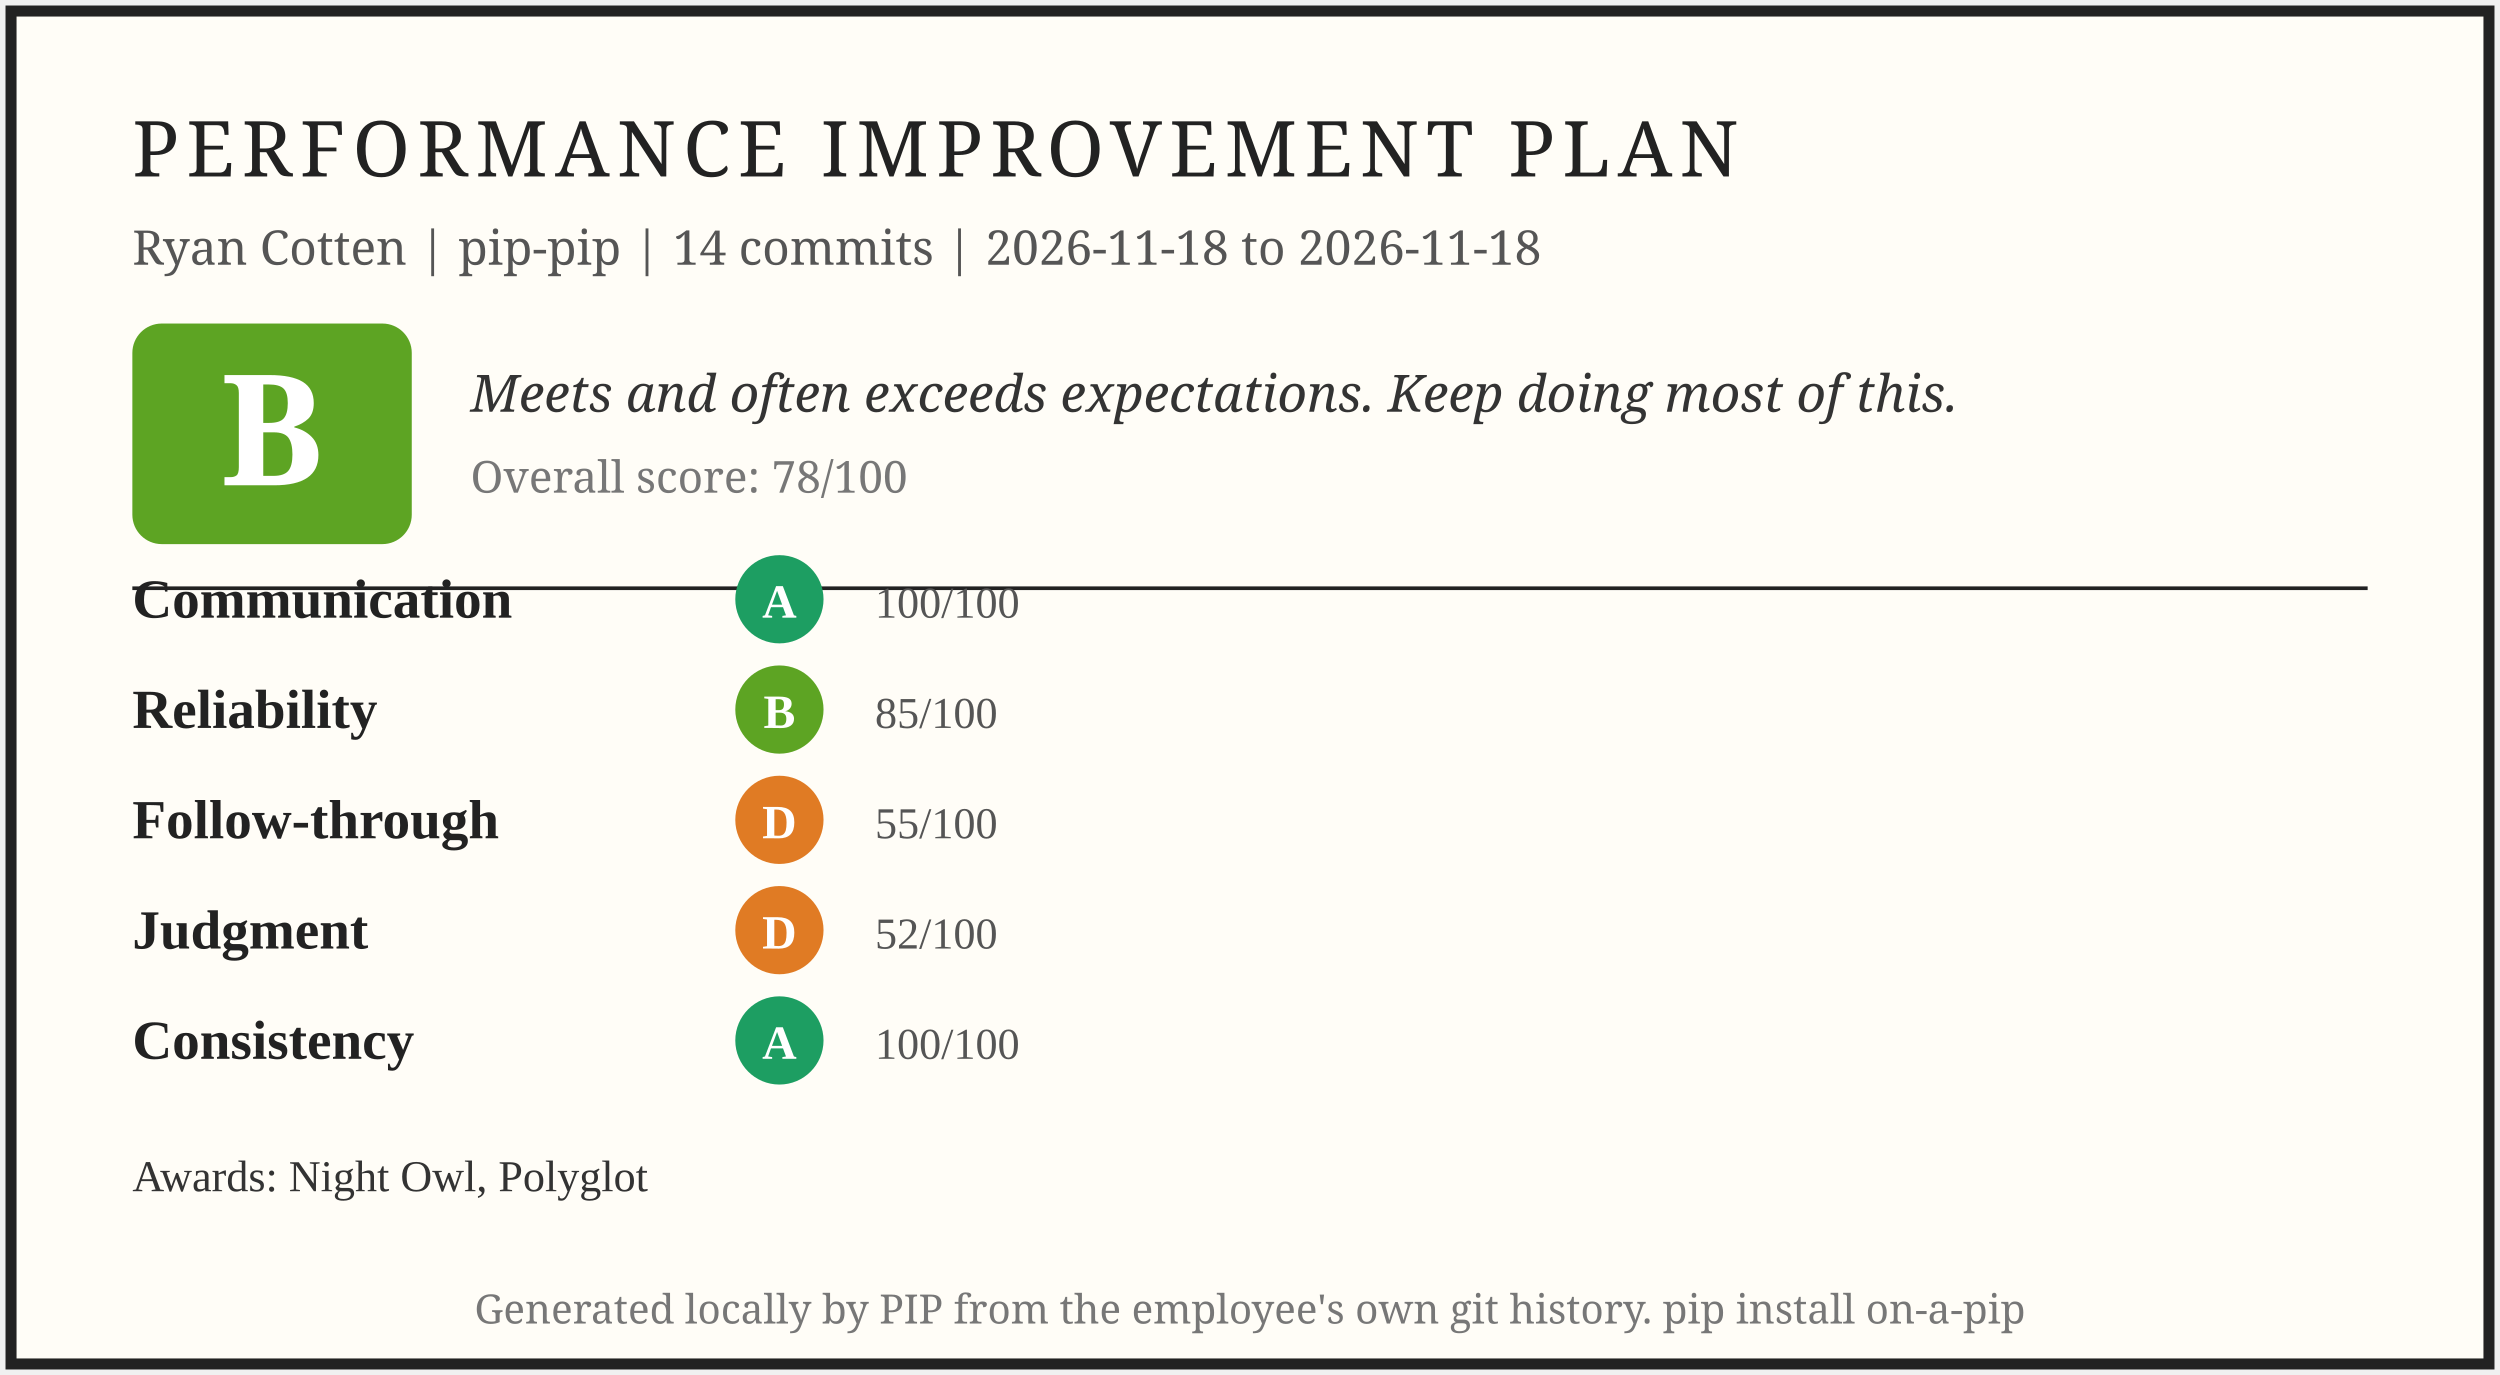
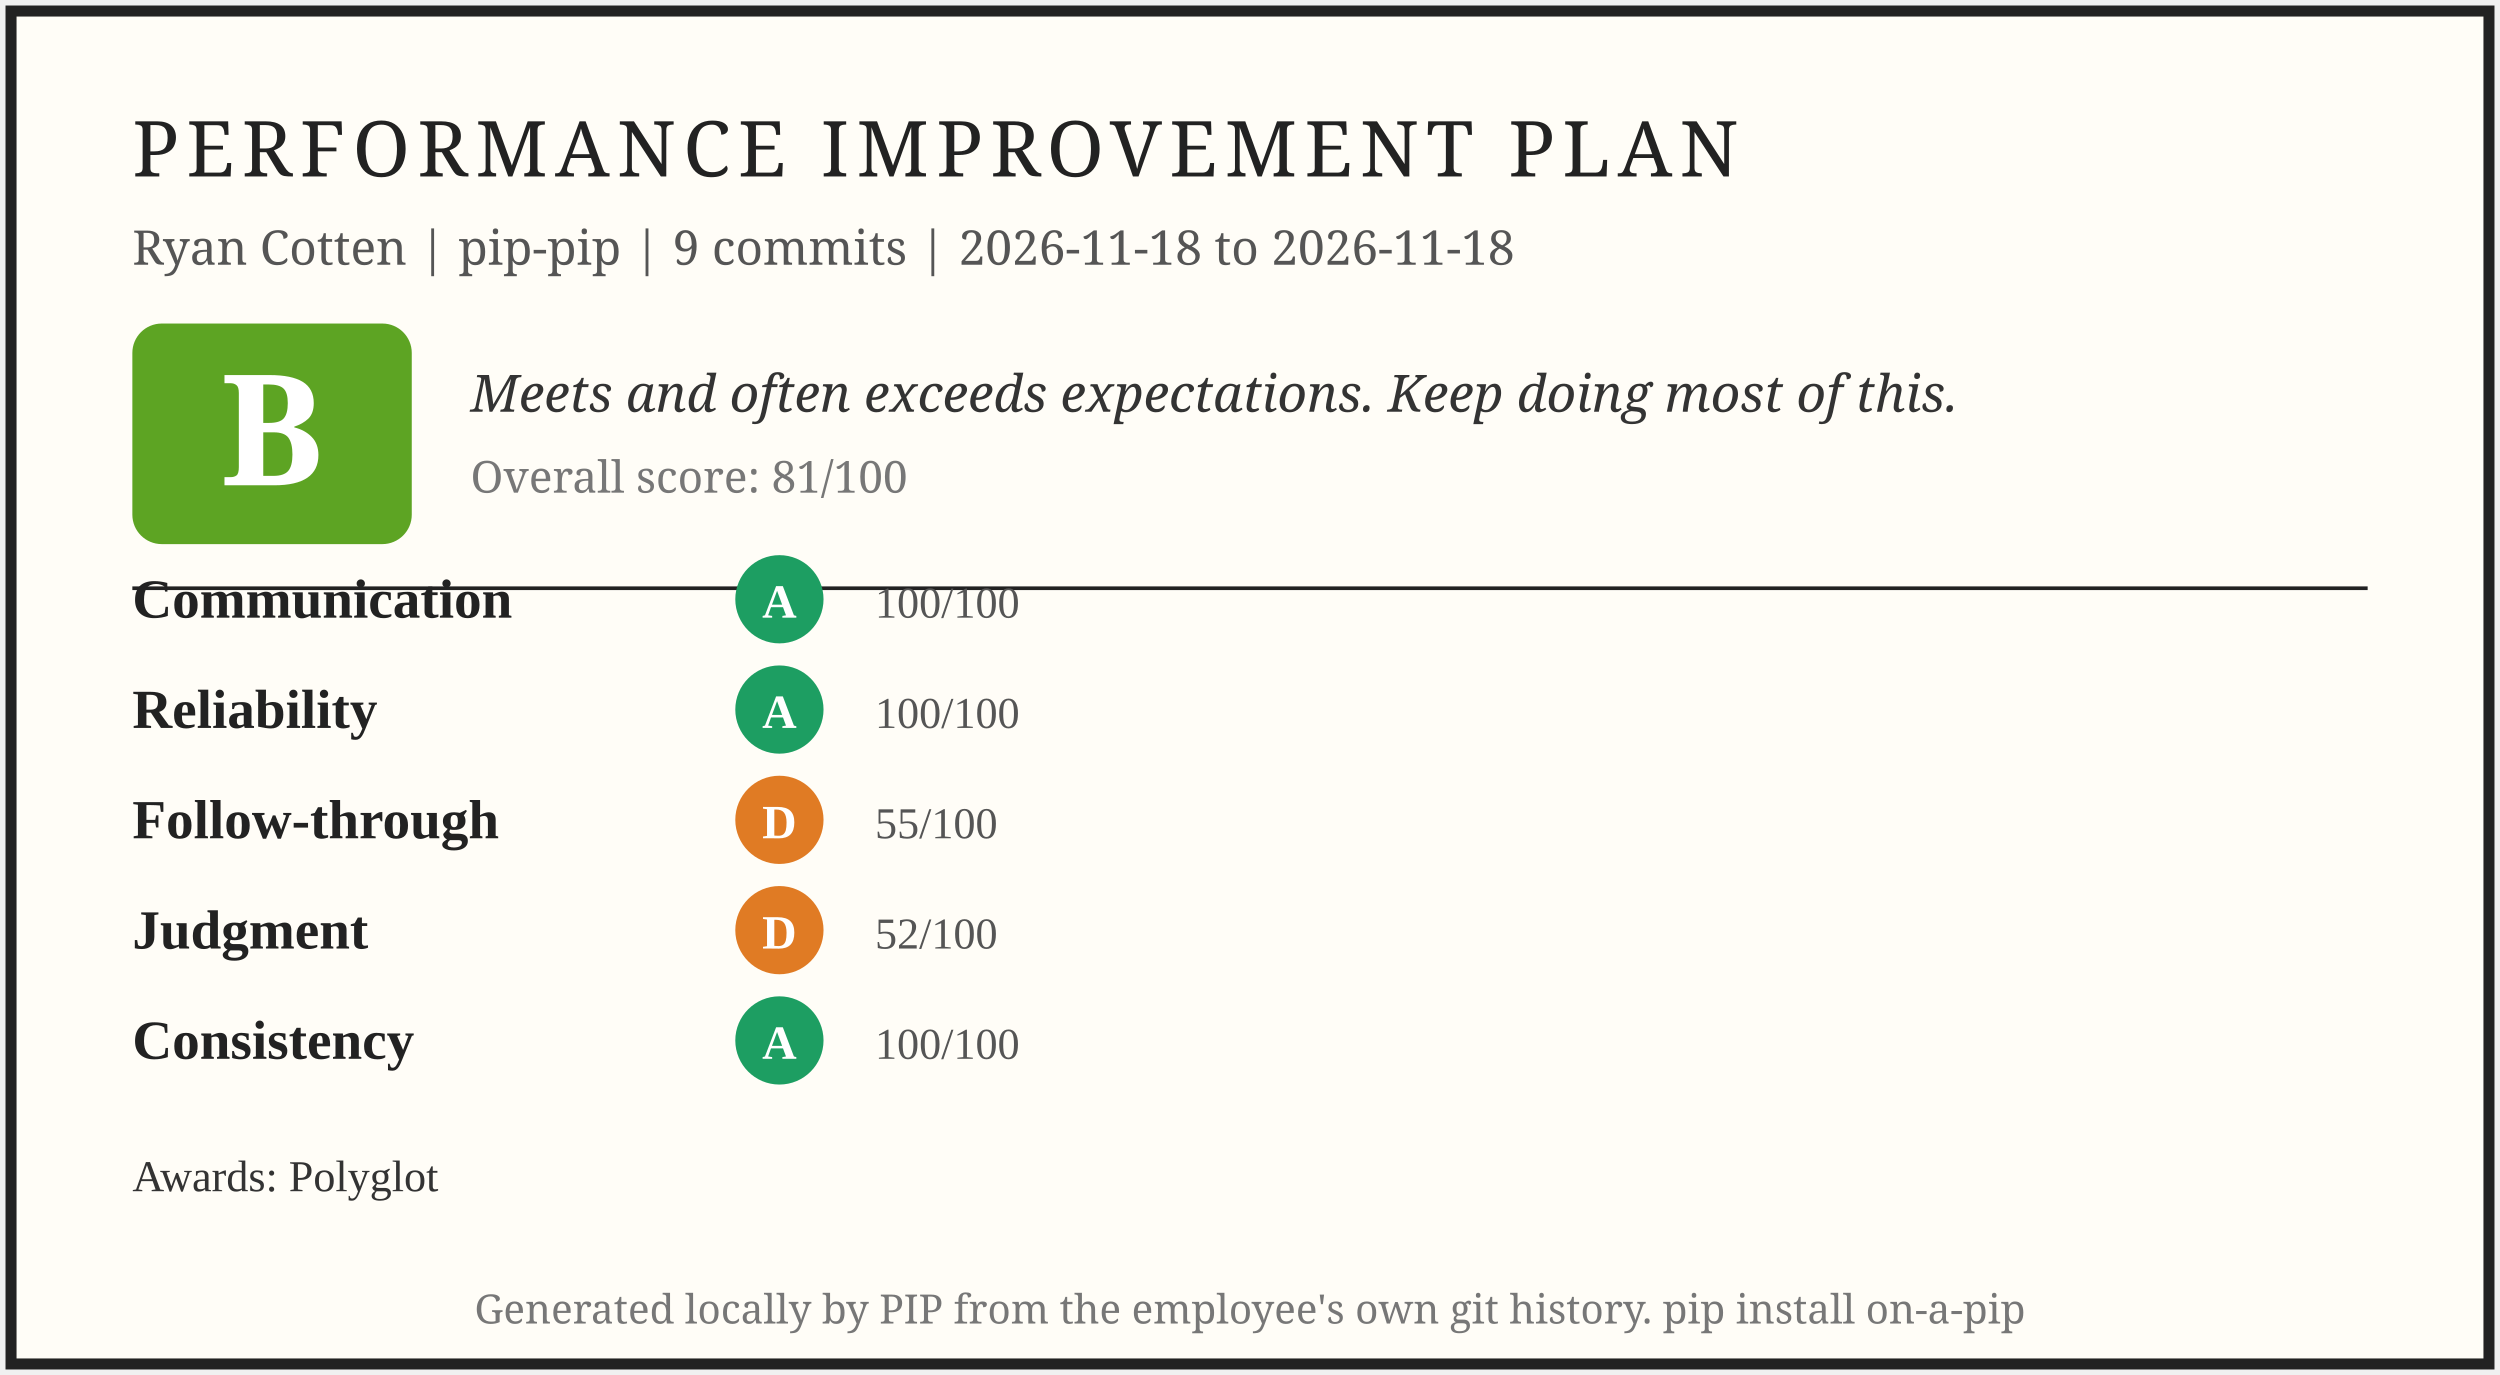
<svg xmlns="http://www.w3.org/2000/svg" width="680" height="374" viewBox="0 0 680 374" role="img" aria-label="PIP report card for Ryan Cotten">
  <rect x="3" y="3" width="674" height="368" fill="#fffdf7" stroke="#222" stroke-width="3" />
  <text x="36" y="48" font-family="Georgia, serif" font-size="21" letter-spacing="2" fill="#222">PERFORMANCE IMPROVEMENT PLAN</text>
-   <text x="36" y="72" font-family="Georgia, serif" font-size="13" fill="#555">Ryan Cotten | pip-pip | 14 commits | 2026-11-18 to 2026-11-18</text>
+   <text x="36" y="72" font-family="Georgia, serif" font-size="13" fill="#555">Ryan Cotten | pip-pip | 9 commits | 2026-11-18 to 2026-11-18</text>
  <rect x="36" y="88" width="76" height="60" rx="8" fill="#5da423" />
  <text x="74" y="132" font-family="Georgia, serif" font-size="42" font-weight="bold" fill="#fff" text-anchor="middle">B</text>
  <text x="128" y="112" font-family="Georgia, serif" font-size="14" font-style="italic" fill="#333">Meets and often exceeds expectations. Keep doing most of this.</text>
-   <text x="128" y="134" font-family="Georgia, serif" font-size="12" fill="#777">Overall score: 78/100</text>
+   <text x="128" y="134" font-family="Georgia, serif" font-size="12" fill="#777">Overall score: 81/100</text>
  <line x1="36" y1="160" x2="644" y2="160" stroke="#222" stroke-width="1" />
  <text x="36" y="168" font-size="15" font-weight="bold" fill="#222">Communication</text>
  <circle cx="212" cy="163" r="12" fill="#1d9e62" />
  <text x="212" y="168" font-size="13" font-weight="bold" fill="#fff" text-anchor="middle">A</text>
  <text x="238" y="168" font-size="12" fill="#555">100/100</text>
  <text x="36" y="198" font-size="15" font-weight="bold" fill="#222">Reliability</text>
-   <circle cx="212" cy="193" r="12" fill="#5da423" />
-   <text x="212" y="198" font-size="13" font-weight="bold" fill="#fff" text-anchor="middle">B</text>
-   <text x="238" y="198" font-size="12" fill="#555">85/100</text>
+   <circle cx="212" cy="193" r="12" fill="#1d9e62" />
+   <text x="212" y="198" font-size="13" font-weight="bold" fill="#fff" text-anchor="middle">A</text>
+   <text x="238" y="198" font-size="12" fill="#555">100/100</text>
  <text x="36" y="228" font-size="15" font-weight="bold" fill="#222">Follow-through</text>
  <circle cx="212" cy="223" r="12" fill="#e07b24" />
  <text x="212" y="228" font-size="13" font-weight="bold" fill="#fff" text-anchor="middle">D</text>
  <text x="238" y="228" font-size="12" fill="#555">55/100</text>
  <text x="36" y="258" font-size="15" font-weight="bold" fill="#222">Judgment</text>
  <circle cx="212" cy="253" r="12" fill="#e07b24" />
  <text x="212" y="258" font-size="13" font-weight="bold" fill="#fff" text-anchor="middle">D</text>
  <text x="238" y="258" font-size="12" fill="#555">52/100</text>
  <text x="36" y="288" font-size="15" font-weight="bold" fill="#222">Consistency</text>
  <circle cx="212" cy="283" r="12" fill="#1d9e62" />
  <text x="212" y="288" font-size="13" font-weight="bold" fill="#fff" text-anchor="middle">A</text>
  <text x="238" y="288" font-size="12" fill="#555">100/100</text>
-   <text x="36" y="324" font-size="12" fill="#333">Awards: Night Owl, Polyglot</text>
+   <text x="36" y="324" font-size="12" fill="#333">Awards: Polyglot</text>
  <text x="340" y="360" font-family="Georgia, serif" font-size="11" fill="#777" text-anchor="middle">Generated locally by PIP from the employee's own git history. pip install on-a-pip</text>
</svg>
